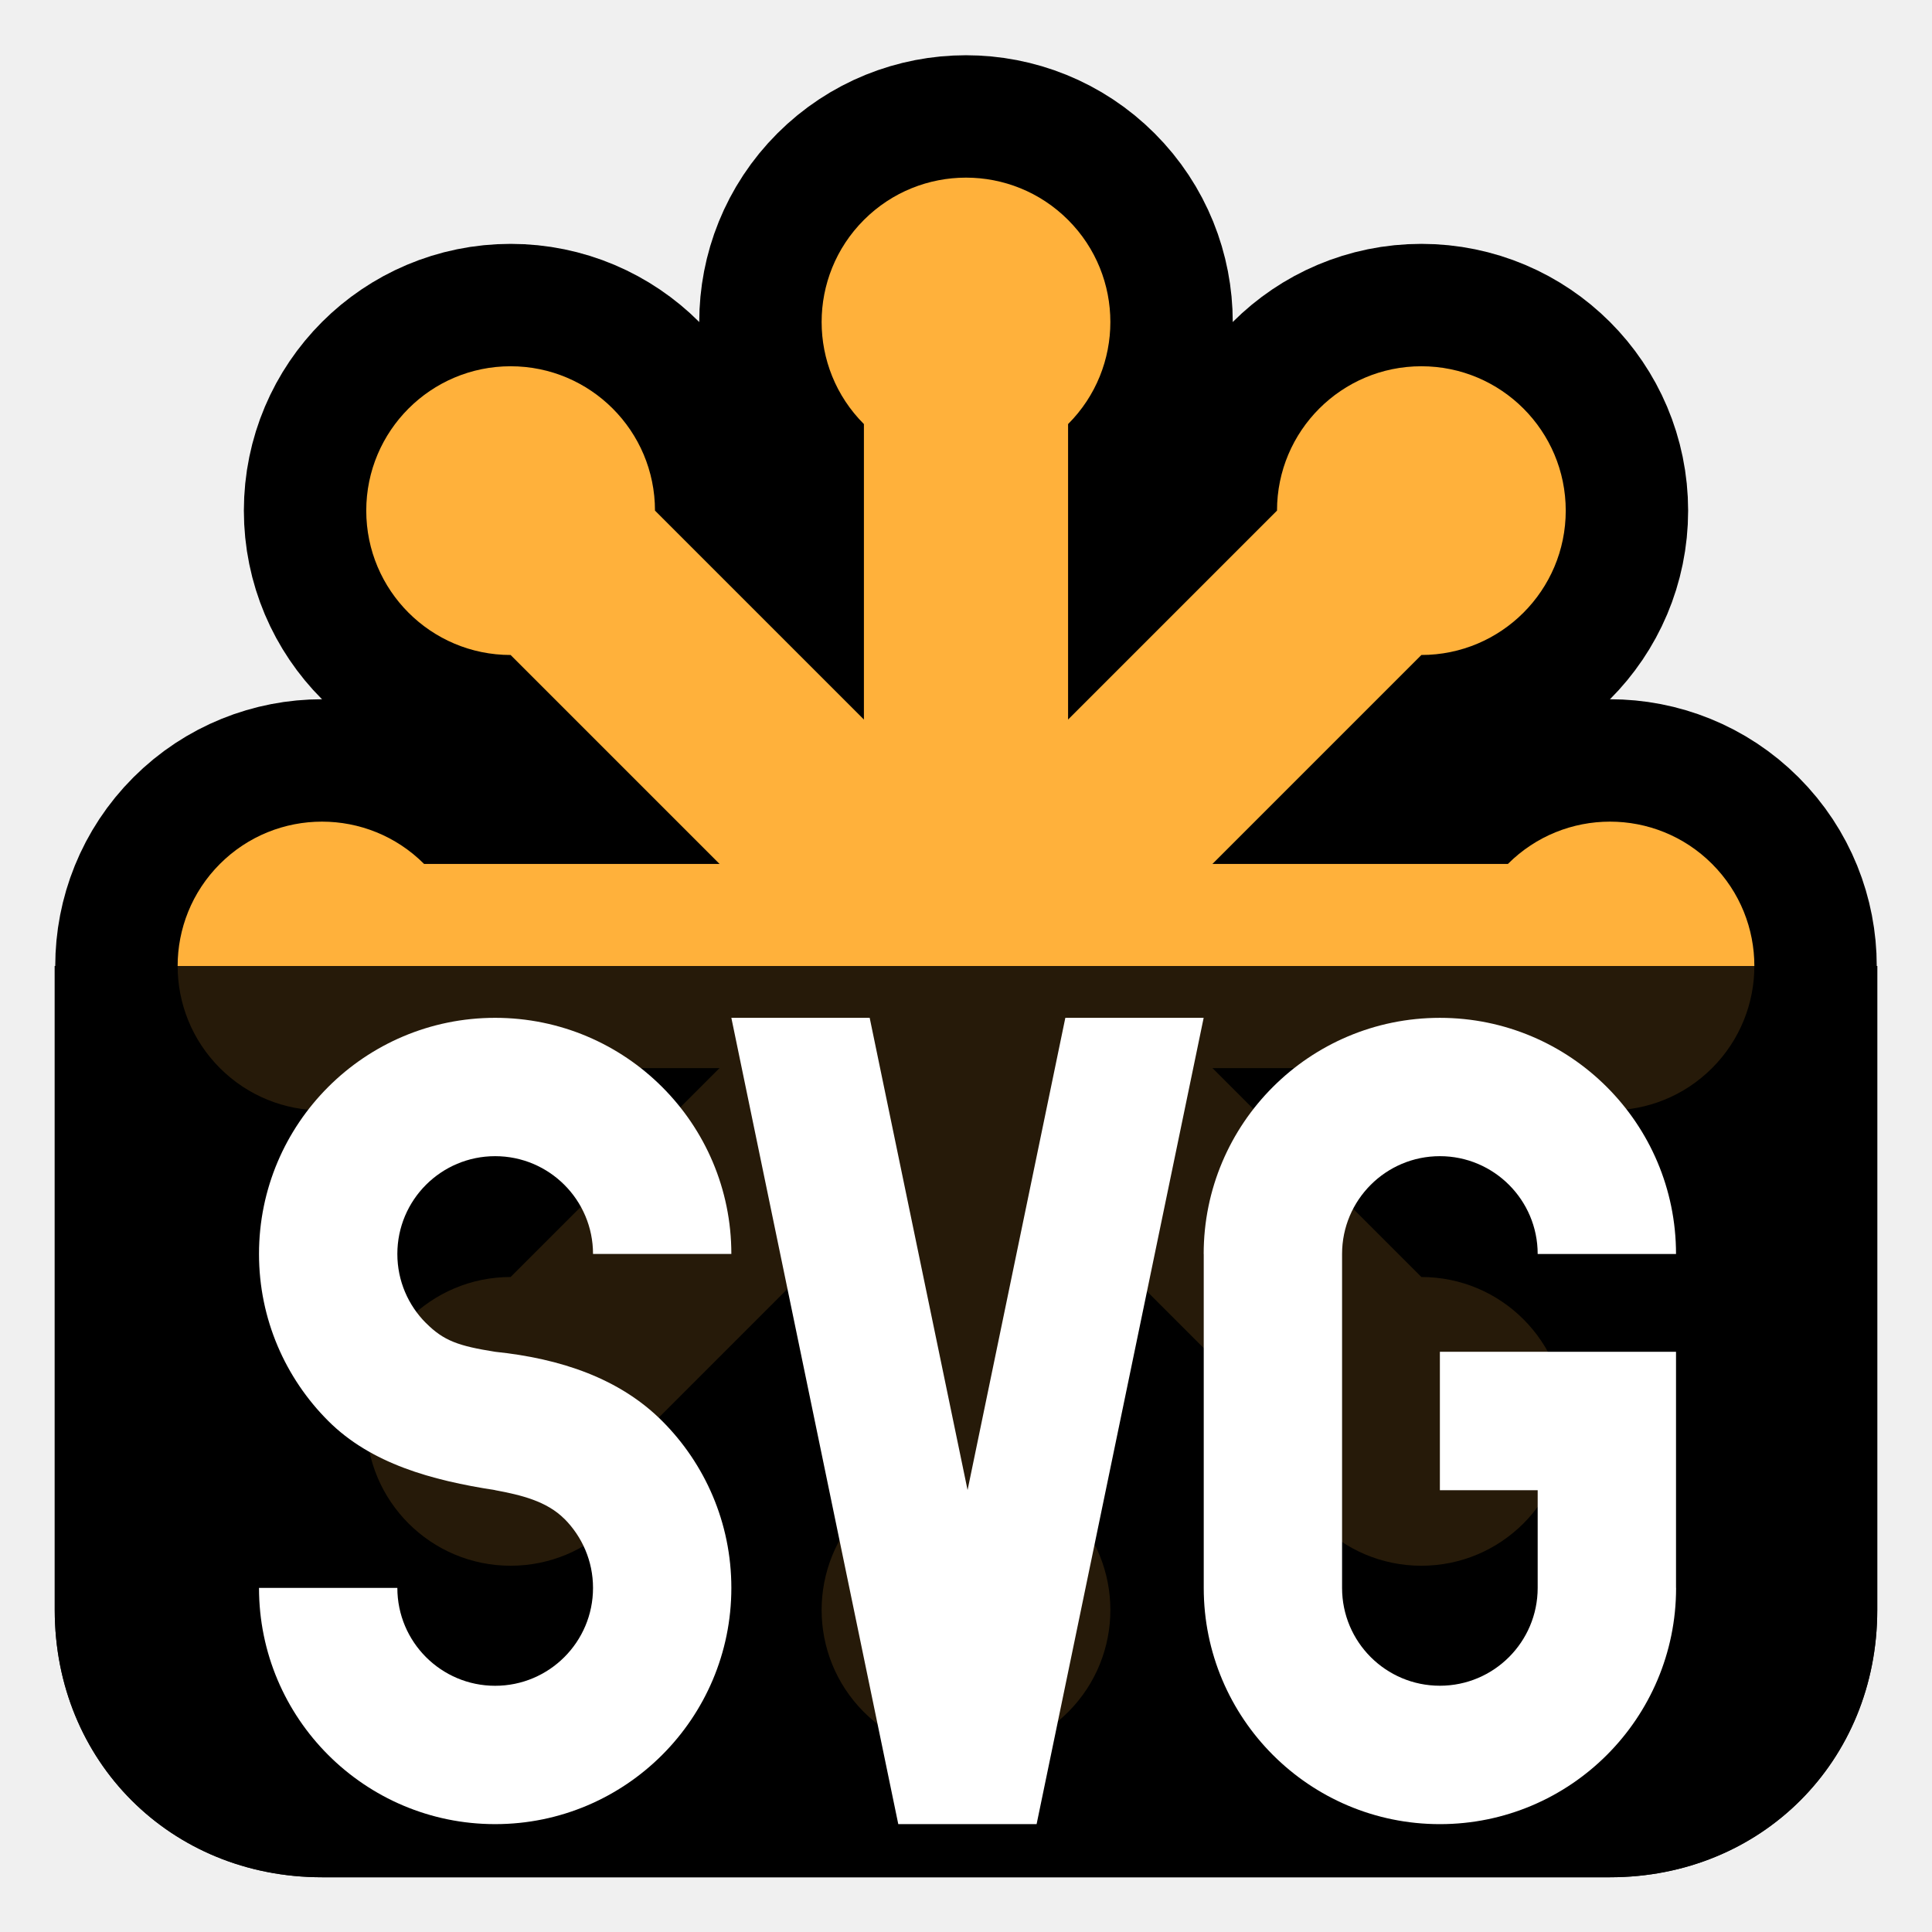
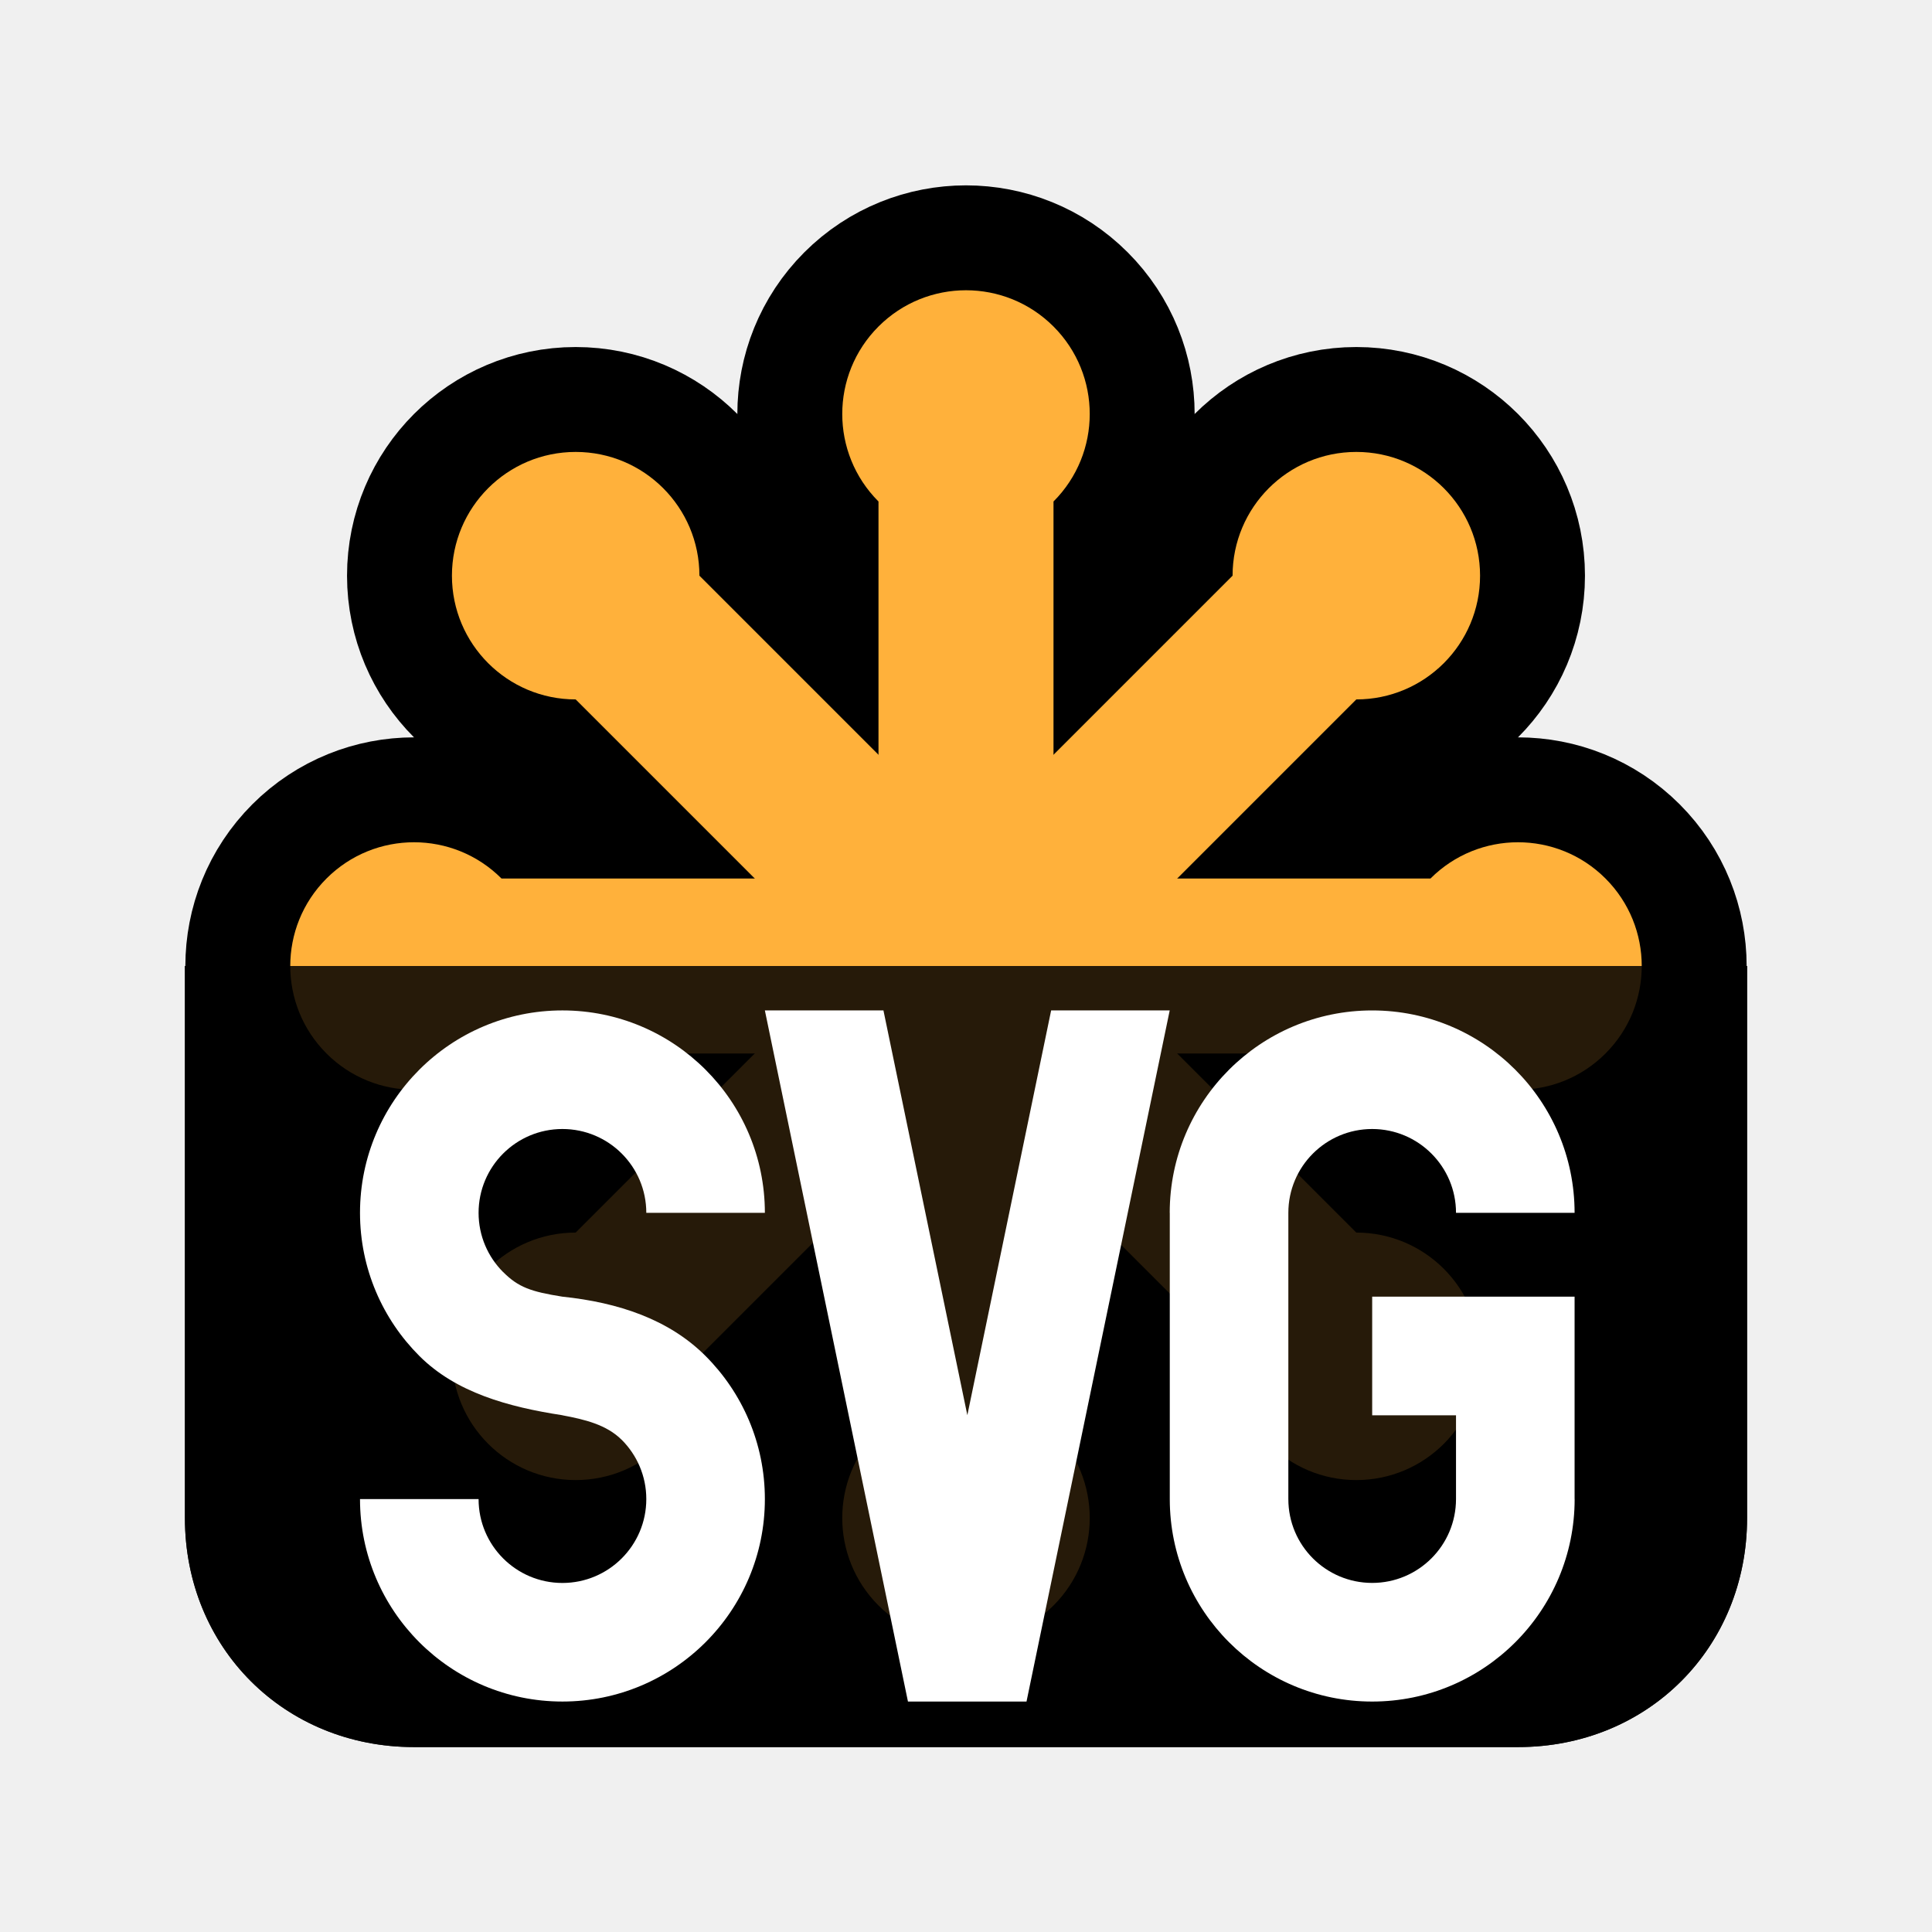
- <svg xmlns="http://www.w3.org/2000/svg" xmlns:xlink="http://www.w3.org/1999/xlink" width="100%" height="100%" viewBox="0 0 300 300">
+ <svg xmlns="http://www.w3.org/2000/svg" xmlns:xlink="http://www.w3.org/1999/xlink" width="100%" height="100%" viewBox="-25 -25 350 350">
  <defs>
    <g id="SVG" fill="#ffffff" transform="scale(2) translate(20,79)">
      <path id="S" d="M 5.482,31.319 C2.163,28.001 0.109,23.419 0.109,18.358 C0.109,8.232 8.322,0.024 18.443,0.024 C28.569,0.024 36.782,8.232 36.782,18.358 L26.042,18.358 C26.042,14.164 22.638,10.765 18.443,10.765 C14.249,10.765 10.850,14.164 10.850,18.358 C10.850,20.453 11.701,22.351 13.070,23.721 L13.075,23.721 C14.450,25.101 15.595,25.500 18.443,25.952 L18.443,25.952 C23.509,26.479 28.091,28.006 31.409,31.324 L31.409,31.324 C34.728,34.643 36.782,39.225 36.782,44.286 C36.782,54.412 28.569,62.625 18.443,62.625 C8.322,62.625 0.109,54.412 0.109,44.286 L10.850,44.286 C10.850,48.480 14.249,51.884 18.443,51.884 C22.638,51.884 26.042,48.480 26.042,44.286 C26.042,42.191 25.191,40.298 23.821,38.923 L23.816,38.923 C22.441,37.548 20.468,37.074 18.443,36.697 L18.443,36.692 C13.533,35.939 8.800,34.638 5.482,31.319 L5.482,31.319 L5.482,31.319 Z" />
      <path id="V" d="M 73.452,0.024 L60.482,62.625 L49.742,62.625 L36.782,0.024 L47.522,0.024 L55.122,36.687 L62.712,0.024 L73.452,0.024 Z" />
      <path id="G" d="M 91.792,25.952 L110.126,25.952 L110.126,44.286 L110.131,44.286 C110.131,54.413 101.918,62.626 91.792,62.626 C81.665,62.626 73.458,54.413 73.458,44.286 L73.458,44.286 L73.458,18.359 L73.453,18.359 C73.453,8.233 81.665,0.025 91.792,0.025 C101.913,0.025 110.126,8.233 110.126,18.359 L99.385,18.359 C99.385,14.169 95.981,10.765 91.792,10.765 C87.597,10.765 84.198,14.169 84.198,18.359 L84.198,44.286 L84.198,44.286 C84.198,48.481 87.597,51.880 91.792,51.880 C95.981,51.880 99.380,48.481 99.385,44.291 L99.385,44.286 L99.385,36.698 L91.792,36.698 L91.792,25.952 L91.792,25.952 Z" />
    </g>
  </defs>
  <path id="base" fill="#000" d="M8.5,150 H291.5 V250 C291.5,273.5 273.5,291.5 250,291.5 H50 C26.5,291.5 8.5,273.5 8.5,250 Z" />
  <g stroke-width="38.009" stroke="#000">
    <g id="svgstar" transform="translate(150, 150)">
      <path id="svgbar" fill="#ffb13b" d="M-84.149,-15.851 a22.417,22.417 0 1 0 0,31.703 h168.297 a22.417,22.417 0 1 0 0,-31.703 Z" />
      <use xlink:href="#svgbar" transform="rotate(45)" />
      <use xlink:href="#svgbar" transform="rotate(90)" />
      <use xlink:href="#svgbar" transform="rotate(135)" />
    </g>
  </g>
  <use xlink:href="#svgstar" />
  <use xlink:href="#base" opacity="0.85" />
  <use xlink:href="#SVG" />
</svg>
